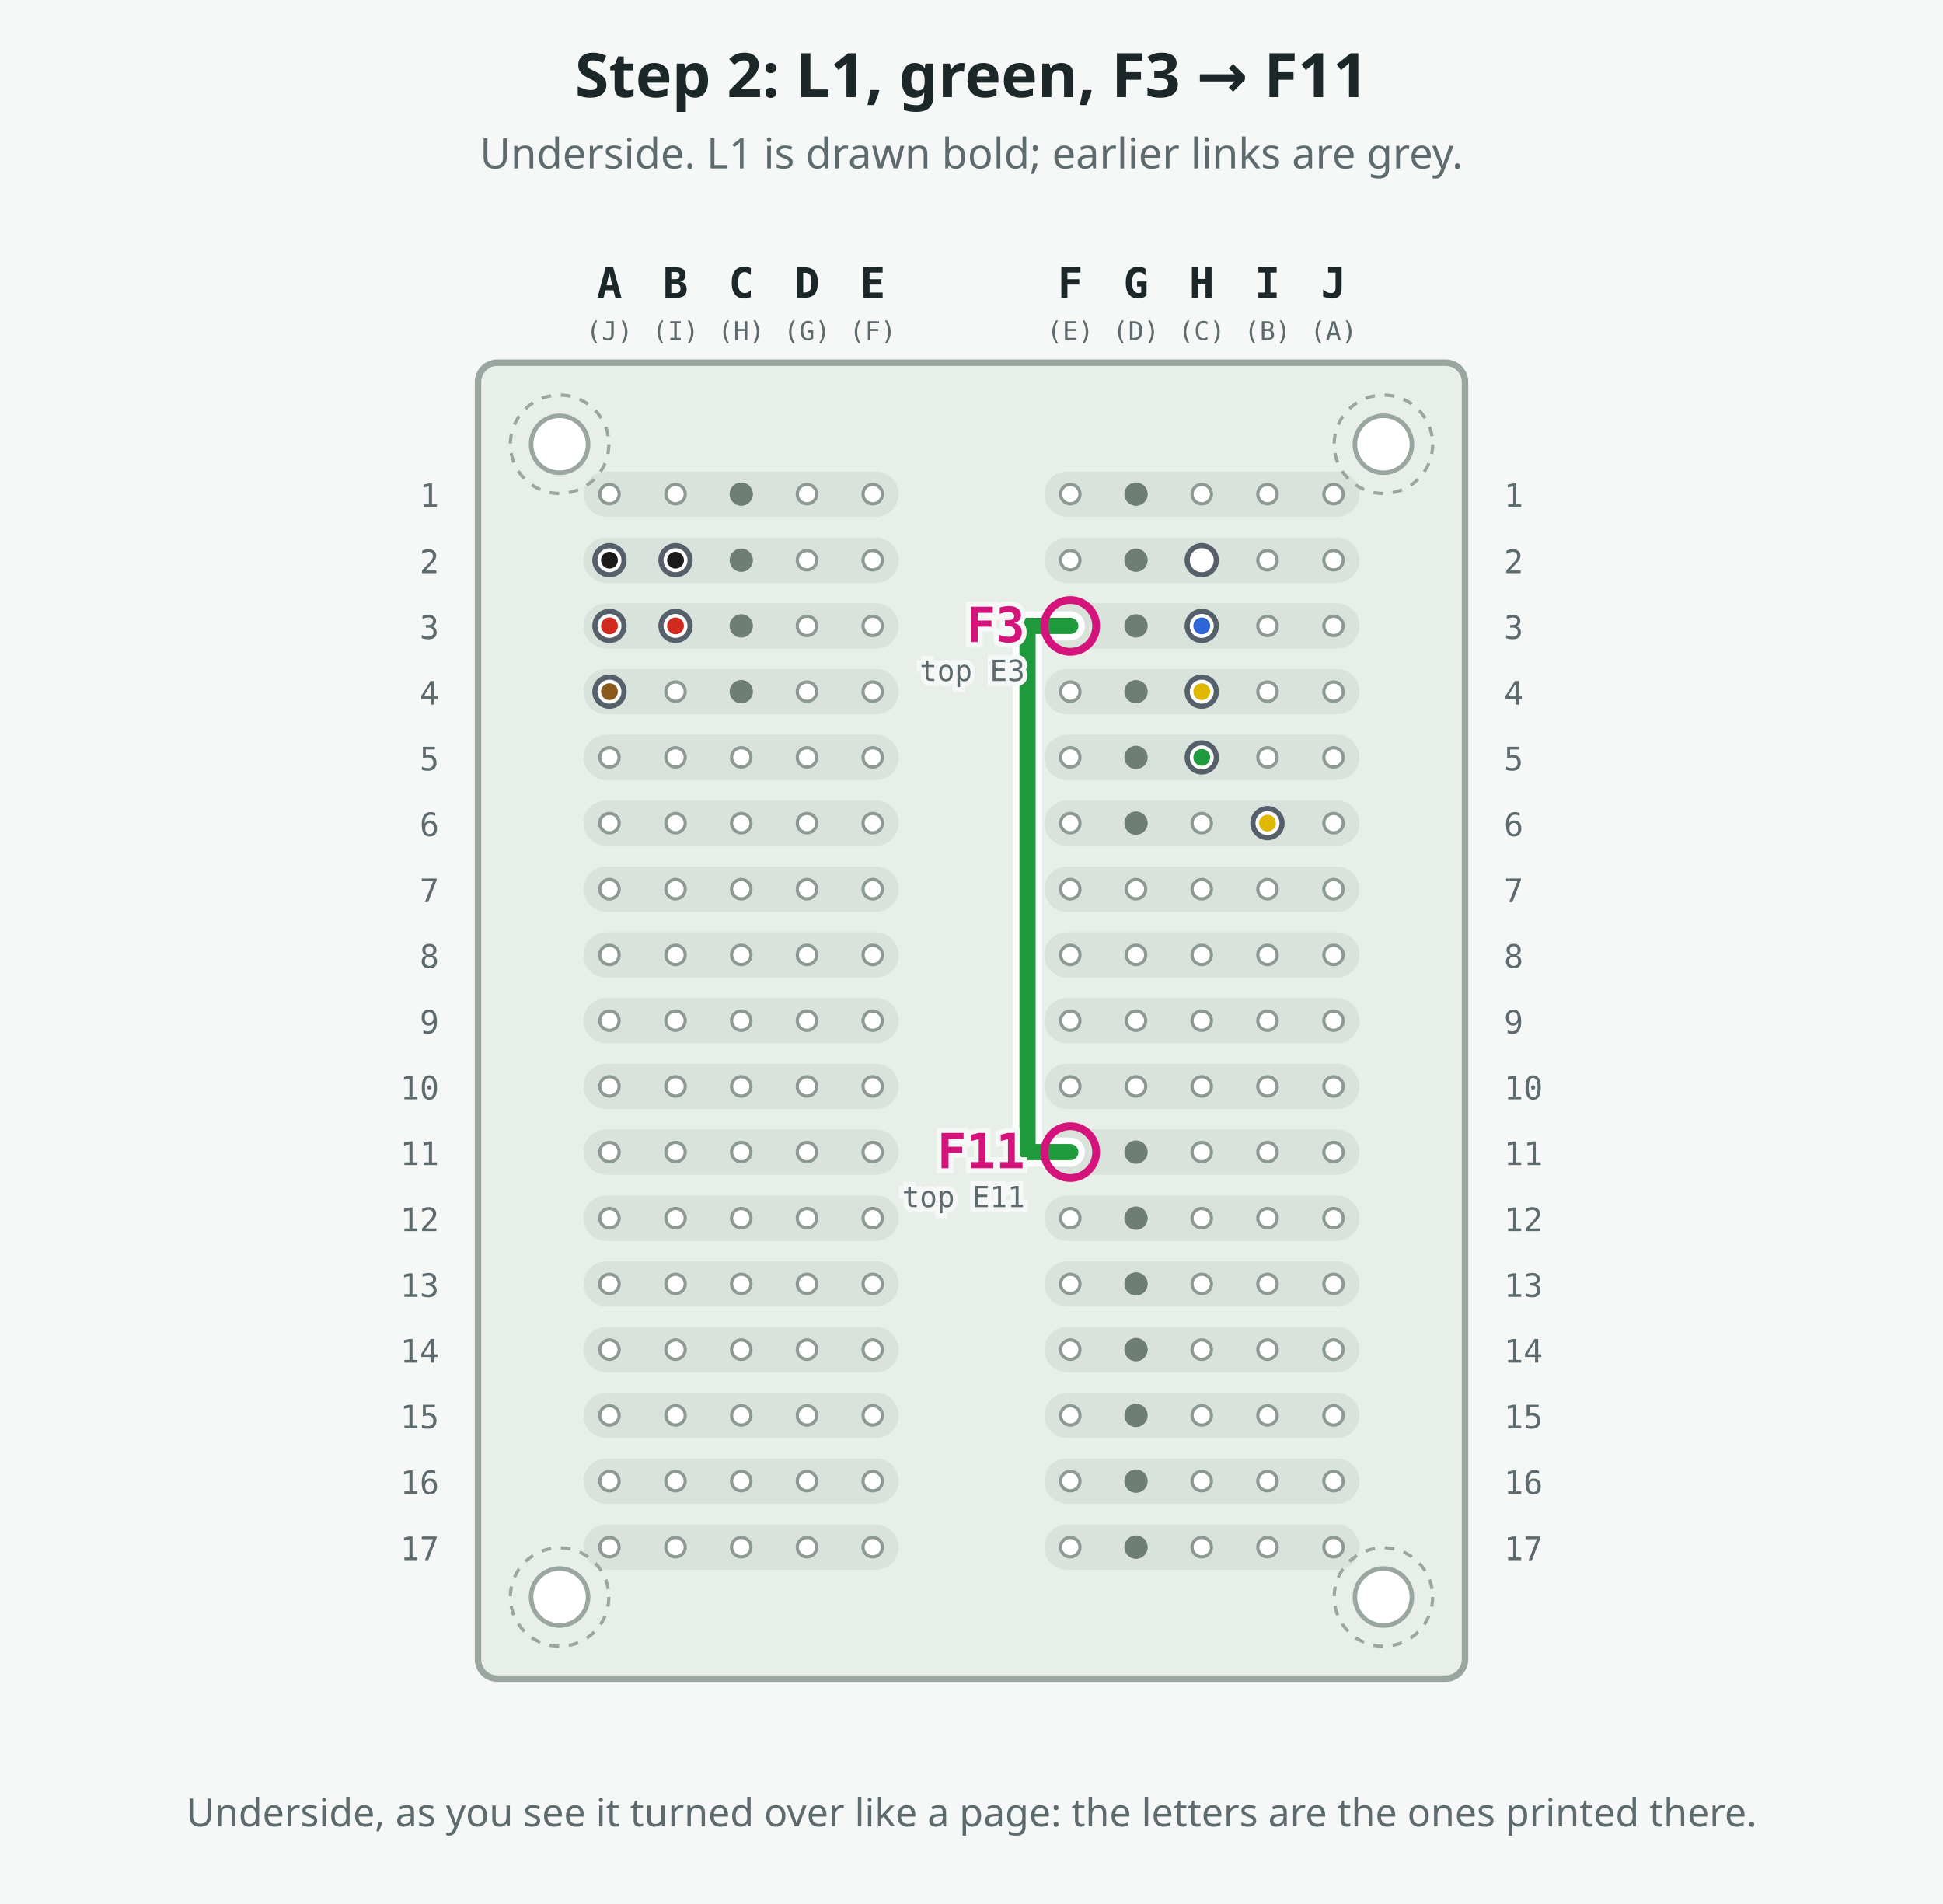
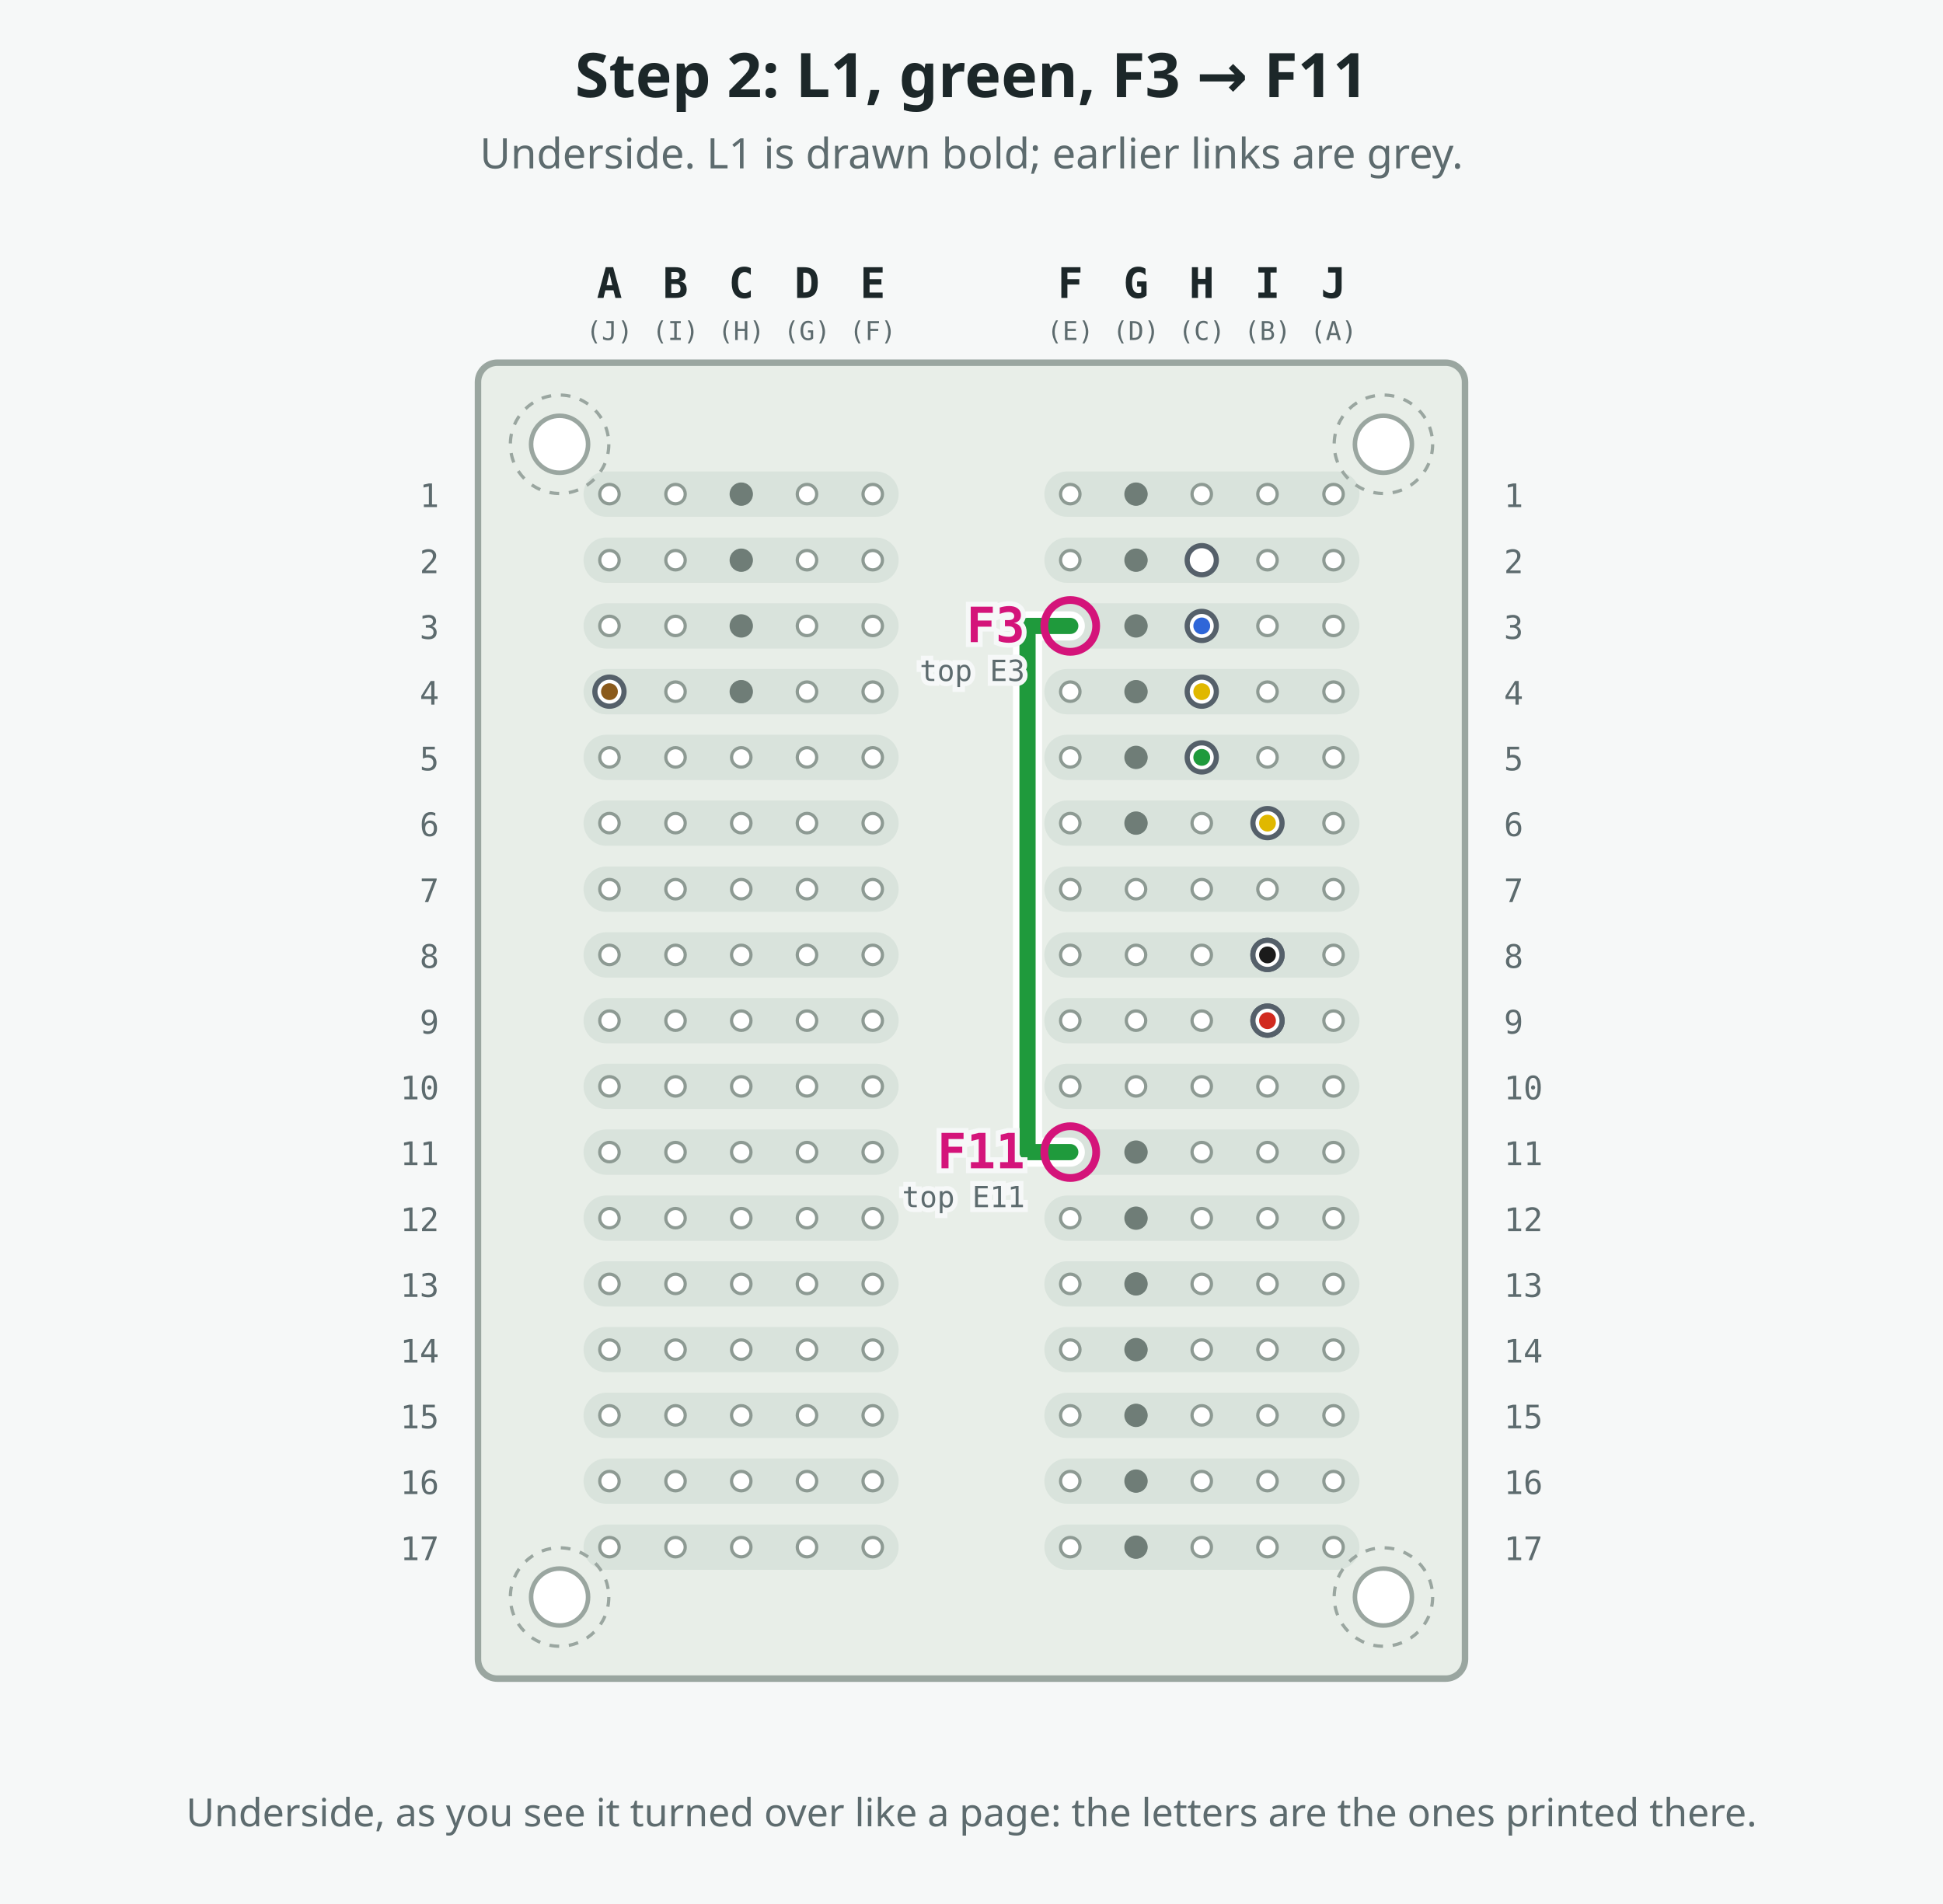
<svg xmlns="http://www.w3.org/2000/svg" viewBox="0 0 600 588" role="img" aria-label="Step 2: L1, green, F3 → F11. Underside. L1 is drawn bold; earlier links are grey.">
  <rect width="600" height="588" fill="#f6f8f8" />
  <text x="300.0" y="30" text-anchor="middle" font-size="19" font-weight="700" fill="#1c2729" font-family="IBM Plex Sans,ui-sans-serif,system-ui,sans-serif">Step 2: L1, green, F3 → F11</text>
  <text x="300.0" y="52" text-anchor="middle" font-size="13" fill="#5d6b6e" font-family="IBM Plex Sans,ui-sans-serif,system-ui,sans-serif">Underside. L1 is drawn bold; earlier links are grey.</text>
  <rect x="147.6" y="112.0" width="304.8" height="406.4" rx="6" fill="#e8eee8" stroke="#9aa6a0" stroke-width="2" />
  <rect x="322.5" y="145.6" width="97.3" height="14" rx="7" fill="#d9e3dc" />
  <rect x="180.2" y="145.6" width="97.3" height="14" rx="7" fill="#d9e3dc" />
  <rect x="322.5" y="166.0" width="97.3" height="14" rx="7" fill="#d9e3dc" />
  <rect x="180.2" y="166.0" width="97.3" height="14" rx="7" fill="#d9e3dc" />
  <rect x="322.5" y="186.3" width="97.3" height="14" rx="7" fill="#d9e3dc" />
  <rect x="180.2" y="186.3" width="97.3" height="14" rx="7" fill="#d9e3dc" />
  <rect x="322.5" y="206.6" width="97.3" height="14" rx="7" fill="#d9e3dc" />
  <rect x="180.2" y="206.6" width="97.3" height="14" rx="7" fill="#d9e3dc" />
  <rect x="322.5" y="226.9" width="97.3" height="14" rx="7" fill="#d9e3dc" />
  <rect x="180.2" y="226.9" width="97.3" height="14" rx="7" fill="#d9e3dc" />
  <rect x="322.5" y="247.2" width="97.3" height="14" rx="7" fill="#d9e3dc" />
  <rect x="180.2" y="247.2" width="97.3" height="14" rx="7" fill="#d9e3dc" />
  <rect x="322.5" y="267.6" width="97.3" height="14" rx="7" fill="#d9e3dc" />
  <rect x="180.2" y="267.6" width="97.3" height="14" rx="7" fill="#d9e3dc" />
  <rect x="322.5" y="287.9" width="97.3" height="14" rx="7" fill="#d9e3dc" />
  <rect x="180.2" y="287.9" width="97.3" height="14" rx="7" fill="#d9e3dc" />
  <rect x="322.5" y="308.2" width="97.3" height="14" rx="7" fill="#d9e3dc" />
  <rect x="180.2" y="308.2" width="97.3" height="14" rx="7" fill="#d9e3dc" />
  <rect x="322.5" y="328.5" width="97.3" height="14" rx="7" fill="#d9e3dc" />
  <rect x="180.2" y="328.5" width="97.3" height="14" rx="7" fill="#d9e3dc" />
  <rect x="322.5" y="348.8" width="97.3" height="14" rx="7" fill="#d9e3dc" />
  <rect x="180.2" y="348.8" width="97.3" height="14" rx="7" fill="#d9e3dc" />
  <rect x="322.5" y="369.2" width="97.3" height="14" rx="7" fill="#d9e3dc" />
  <rect x="180.2" y="369.2" width="97.3" height="14" rx="7" fill="#d9e3dc" />
  <rect x="322.5" y="389.5" width="97.3" height="14" rx="7" fill="#d9e3dc" />
  <rect x="180.2" y="389.5" width="97.3" height="14" rx="7" fill="#d9e3dc" />
  <rect x="322.5" y="409.8" width="97.3" height="14" rx="7" fill="#d9e3dc" />
  <rect x="180.2" y="409.8" width="97.3" height="14" rx="7" fill="#d9e3dc" />
  <rect x="322.5" y="430.1" width="97.3" height="14" rx="7" fill="#d9e3dc" />
  <rect x="180.2" y="430.1" width="97.3" height="14" rx="7" fill="#d9e3dc" />
  <rect x="322.5" y="450.4" width="97.3" height="14" rx="7" fill="#d9e3dc" />
  <rect x="180.2" y="450.4" width="97.3" height="14" rx="7" fill="#d9e3dc" />
  <rect x="322.5" y="470.8" width="97.3" height="14" rx="7" fill="#d9e3dc" />
  <rect x="180.2" y="470.8" width="97.3" height="14" rx="7" fill="#d9e3dc" />
  <circle cx="411.8" cy="152.6" r="3" fill="#ffffff" stroke="#8d9a93" stroke-width="1" />
  <circle cx="391.4" cy="152.6" r="3" fill="#ffffff" stroke="#8d9a93" stroke-width="1" />
  <circle cx="371.1" cy="152.6" r="3" fill="#ffffff" stroke="#8d9a93" stroke-width="1" />
  <circle cx="350.8" cy="152.6" r="3" fill="#ffffff" stroke="#8d9a93" stroke-width="1" />
  <circle cx="330.5" cy="152.6" r="3" fill="#ffffff" stroke="#8d9a93" stroke-width="1" />
  <circle cx="269.5" cy="152.6" r="3" fill="#ffffff" stroke="#8d9a93" stroke-width="1" />
  <circle cx="249.2" cy="152.6" r="3" fill="#ffffff" stroke="#8d9a93" stroke-width="1" />
  <circle cx="228.9" cy="152.6" r="3" fill="#ffffff" stroke="#8d9a93" stroke-width="1" />
  <circle cx="208.6" cy="152.6" r="3" fill="#ffffff" stroke="#8d9a93" stroke-width="1" />
  <circle cx="188.2" cy="152.6" r="3" fill="#ffffff" stroke="#8d9a93" stroke-width="1" />
  <circle cx="411.8" cy="173.0" r="3" fill="#ffffff" stroke="#8d9a93" stroke-width="1" />
  <circle cx="391.4" cy="173.0" r="3" fill="#ffffff" stroke="#8d9a93" stroke-width="1" />
  <circle cx="371.1" cy="173.0" r="3" fill="#ffffff" stroke="#8d9a93" stroke-width="1" />
  <circle cx="350.8" cy="173.0" r="3" fill="#ffffff" stroke="#8d9a93" stroke-width="1" />
  <circle cx="330.5" cy="173.0" r="3" fill="#ffffff" stroke="#8d9a93" stroke-width="1" />
  <circle cx="269.5" cy="173.0" r="3" fill="#ffffff" stroke="#8d9a93" stroke-width="1" />
  <circle cx="249.2" cy="173.0" r="3" fill="#ffffff" stroke="#8d9a93" stroke-width="1" />
  <circle cx="228.9" cy="173.0" r="3" fill="#ffffff" stroke="#8d9a93" stroke-width="1" />
  <circle cx="208.6" cy="173.0" r="3" fill="#ffffff" stroke="#8d9a93" stroke-width="1" />
  <circle cx="188.2" cy="173.0" r="3" fill="#ffffff" stroke="#8d9a93" stroke-width="1" />
  <circle cx="411.8" cy="193.3" r="3" fill="#ffffff" stroke="#8d9a93" stroke-width="1" />
  <circle cx="391.4" cy="193.3" r="3" fill="#ffffff" stroke="#8d9a93" stroke-width="1" />
  <circle cx="371.1" cy="193.3" r="3" fill="#ffffff" stroke="#8d9a93" stroke-width="1" />
  <circle cx="350.8" cy="193.3" r="3" fill="#ffffff" stroke="#8d9a93" stroke-width="1" />
  <circle cx="330.5" cy="193.3" r="3" fill="#ffffff" stroke="#8d9a93" stroke-width="1" />
  <circle cx="269.5" cy="193.3" r="3" fill="#ffffff" stroke="#8d9a93" stroke-width="1" />
  <circle cx="249.2" cy="193.3" r="3" fill="#ffffff" stroke="#8d9a93" stroke-width="1" />
  <circle cx="228.9" cy="193.3" r="3" fill="#ffffff" stroke="#8d9a93" stroke-width="1" />
  <circle cx="208.6" cy="193.3" r="3" fill="#ffffff" stroke="#8d9a93" stroke-width="1" />
  <circle cx="188.2" cy="193.3" r="3" fill="#ffffff" stroke="#8d9a93" stroke-width="1" />
  <circle cx="411.8" cy="213.6" r="3" fill="#ffffff" stroke="#8d9a93" stroke-width="1" />
  <circle cx="391.4" cy="213.6" r="3" fill="#ffffff" stroke="#8d9a93" stroke-width="1" />
  <circle cx="371.1" cy="213.6" r="3" fill="#ffffff" stroke="#8d9a93" stroke-width="1" />
  <circle cx="350.8" cy="213.6" r="3" fill="#ffffff" stroke="#8d9a93" stroke-width="1" />
  <circle cx="330.5" cy="213.6" r="3" fill="#ffffff" stroke="#8d9a93" stroke-width="1" />
  <circle cx="269.5" cy="213.6" r="3" fill="#ffffff" stroke="#8d9a93" stroke-width="1" />
  <circle cx="249.2" cy="213.6" r="3" fill="#ffffff" stroke="#8d9a93" stroke-width="1" />
  <circle cx="228.9" cy="213.6" r="3" fill="#ffffff" stroke="#8d9a93" stroke-width="1" />
  <circle cx="208.6" cy="213.6" r="3" fill="#ffffff" stroke="#8d9a93" stroke-width="1" />
  <circle cx="188.2" cy="213.6" r="3" fill="#ffffff" stroke="#8d9a93" stroke-width="1" />
  <circle cx="411.8" cy="233.9" r="3" fill="#ffffff" stroke="#8d9a93" stroke-width="1" />
  <circle cx="391.4" cy="233.9" r="3" fill="#ffffff" stroke="#8d9a93" stroke-width="1" />
  <circle cx="371.1" cy="233.9" r="3" fill="#ffffff" stroke="#8d9a93" stroke-width="1" />
  <circle cx="350.8" cy="233.9" r="3" fill="#ffffff" stroke="#8d9a93" stroke-width="1" />
  <circle cx="330.5" cy="233.9" r="3" fill="#ffffff" stroke="#8d9a93" stroke-width="1" />
  <circle cx="269.5" cy="233.9" r="3" fill="#ffffff" stroke="#8d9a93" stroke-width="1" />
  <circle cx="249.2" cy="233.9" r="3" fill="#ffffff" stroke="#8d9a93" stroke-width="1" />
  <circle cx="228.9" cy="233.9" r="3" fill="#ffffff" stroke="#8d9a93" stroke-width="1" />
  <circle cx="208.6" cy="233.9" r="3" fill="#ffffff" stroke="#8d9a93" stroke-width="1" />
  <circle cx="188.2" cy="233.9" r="3" fill="#ffffff" stroke="#8d9a93" stroke-width="1" />
  <circle cx="411.8" cy="254.2" r="3" fill="#ffffff" stroke="#8d9a93" stroke-width="1" />
  <circle cx="391.4" cy="254.2" r="3" fill="#ffffff" stroke="#8d9a93" stroke-width="1" />
  <circle cx="371.1" cy="254.2" r="3" fill="#ffffff" stroke="#8d9a93" stroke-width="1" />
  <circle cx="350.8" cy="254.2" r="3" fill="#ffffff" stroke="#8d9a93" stroke-width="1" />
  <circle cx="330.5" cy="254.2" r="3" fill="#ffffff" stroke="#8d9a93" stroke-width="1" />
  <circle cx="269.5" cy="254.2" r="3" fill="#ffffff" stroke="#8d9a93" stroke-width="1" />
  <circle cx="249.2" cy="254.2" r="3" fill="#ffffff" stroke="#8d9a93" stroke-width="1" />
  <circle cx="228.9" cy="254.2" r="3" fill="#ffffff" stroke="#8d9a93" stroke-width="1" />
  <circle cx="208.6" cy="254.2" r="3" fill="#ffffff" stroke="#8d9a93" stroke-width="1" />
  <circle cx="188.2" cy="254.2" r="3" fill="#ffffff" stroke="#8d9a93" stroke-width="1" />
  <circle cx="411.8" cy="274.6" r="3" fill="#ffffff" stroke="#8d9a93" stroke-width="1" />
  <circle cx="391.4" cy="274.6" r="3" fill="#ffffff" stroke="#8d9a93" stroke-width="1" />
  <circle cx="371.1" cy="274.6" r="3" fill="#ffffff" stroke="#8d9a93" stroke-width="1" />
  <circle cx="350.8" cy="274.6" r="3" fill="#ffffff" stroke="#8d9a93" stroke-width="1" />
  <circle cx="330.5" cy="274.6" r="3" fill="#ffffff" stroke="#8d9a93" stroke-width="1" />
  <circle cx="269.5" cy="274.6" r="3" fill="#ffffff" stroke="#8d9a93" stroke-width="1" />
  <circle cx="249.2" cy="274.6" r="3" fill="#ffffff" stroke="#8d9a93" stroke-width="1" />
  <circle cx="228.9" cy="274.6" r="3" fill="#ffffff" stroke="#8d9a93" stroke-width="1" />
  <circle cx="208.6" cy="274.6" r="3" fill="#ffffff" stroke="#8d9a93" stroke-width="1" />
  <circle cx="188.2" cy="274.6" r="3" fill="#ffffff" stroke="#8d9a93" stroke-width="1" />
  <circle cx="411.8" cy="294.9" r="3" fill="#ffffff" stroke="#8d9a93" stroke-width="1" />
  <circle cx="391.4" cy="294.9" r="3" fill="#ffffff" stroke="#8d9a93" stroke-width="1" />
  <circle cx="371.1" cy="294.9" r="3" fill="#ffffff" stroke="#8d9a93" stroke-width="1" />
  <circle cx="350.8" cy="294.9" r="3" fill="#ffffff" stroke="#8d9a93" stroke-width="1" />
  <circle cx="330.5" cy="294.9" r="3" fill="#ffffff" stroke="#8d9a93" stroke-width="1" />
  <circle cx="269.5" cy="294.9" r="3" fill="#ffffff" stroke="#8d9a93" stroke-width="1" />
  <circle cx="249.2" cy="294.9" r="3" fill="#ffffff" stroke="#8d9a93" stroke-width="1" />
  <circle cx="228.9" cy="294.9" r="3" fill="#ffffff" stroke="#8d9a93" stroke-width="1" />
  <circle cx="208.6" cy="294.9" r="3" fill="#ffffff" stroke="#8d9a93" stroke-width="1" />
  <circle cx="188.2" cy="294.9" r="3" fill="#ffffff" stroke="#8d9a93" stroke-width="1" />
  <circle cx="411.8" cy="315.2" r="3" fill="#ffffff" stroke="#8d9a93" stroke-width="1" />
  <circle cx="391.4" cy="315.2" r="3" fill="#ffffff" stroke="#8d9a93" stroke-width="1" />
  <circle cx="371.1" cy="315.2" r="3" fill="#ffffff" stroke="#8d9a93" stroke-width="1" />
  <circle cx="350.8" cy="315.2" r="3" fill="#ffffff" stroke="#8d9a93" stroke-width="1" />
  <circle cx="330.5" cy="315.2" r="3" fill="#ffffff" stroke="#8d9a93" stroke-width="1" />
  <circle cx="269.5" cy="315.2" r="3" fill="#ffffff" stroke="#8d9a93" stroke-width="1" />
  <circle cx="249.2" cy="315.2" r="3" fill="#ffffff" stroke="#8d9a93" stroke-width="1" />
  <circle cx="228.9" cy="315.2" r="3" fill="#ffffff" stroke="#8d9a93" stroke-width="1" />
  <circle cx="208.6" cy="315.2" r="3" fill="#ffffff" stroke="#8d9a93" stroke-width="1" />
  <circle cx="188.2" cy="315.2" r="3" fill="#ffffff" stroke="#8d9a93" stroke-width="1" />
  <circle cx="411.8" cy="335.5" r="3" fill="#ffffff" stroke="#8d9a93" stroke-width="1" />
  <circle cx="391.4" cy="335.5" r="3" fill="#ffffff" stroke="#8d9a93" stroke-width="1" />
  <circle cx="371.1" cy="335.5" r="3" fill="#ffffff" stroke="#8d9a93" stroke-width="1" />
  <circle cx="350.8" cy="335.5" r="3" fill="#ffffff" stroke="#8d9a93" stroke-width="1" />
  <circle cx="330.5" cy="335.5" r="3" fill="#ffffff" stroke="#8d9a93" stroke-width="1" />
  <circle cx="269.5" cy="335.5" r="3" fill="#ffffff" stroke="#8d9a93" stroke-width="1" />
  <circle cx="249.2" cy="335.5" r="3" fill="#ffffff" stroke="#8d9a93" stroke-width="1" />
  <circle cx="228.9" cy="335.5" r="3" fill="#ffffff" stroke="#8d9a93" stroke-width="1" />
  <circle cx="208.6" cy="335.5" r="3" fill="#ffffff" stroke="#8d9a93" stroke-width="1" />
  <circle cx="188.2" cy="335.5" r="3" fill="#ffffff" stroke="#8d9a93" stroke-width="1" />
  <circle cx="411.8" cy="355.8" r="3" fill="#ffffff" stroke="#8d9a93" stroke-width="1" />
  <circle cx="391.4" cy="355.8" r="3" fill="#ffffff" stroke="#8d9a93" stroke-width="1" />
  <circle cx="371.1" cy="355.8" r="3" fill="#ffffff" stroke="#8d9a93" stroke-width="1" />
  <circle cx="350.8" cy="355.8" r="3" fill="#ffffff" stroke="#8d9a93" stroke-width="1" />
  <circle cx="330.5" cy="355.8" r="3" fill="#ffffff" stroke="#8d9a93" stroke-width="1" />
  <circle cx="269.5" cy="355.8" r="3" fill="#ffffff" stroke="#8d9a93" stroke-width="1" />
  <circle cx="249.2" cy="355.8" r="3" fill="#ffffff" stroke="#8d9a93" stroke-width="1" />
  <circle cx="228.9" cy="355.8" r="3" fill="#ffffff" stroke="#8d9a93" stroke-width="1" />
  <circle cx="208.6" cy="355.8" r="3" fill="#ffffff" stroke="#8d9a93" stroke-width="1" />
  <circle cx="188.2" cy="355.8" r="3" fill="#ffffff" stroke="#8d9a93" stroke-width="1" />
  <circle cx="411.8" cy="376.2" r="3" fill="#ffffff" stroke="#8d9a93" stroke-width="1" />
  <circle cx="391.4" cy="376.2" r="3" fill="#ffffff" stroke="#8d9a93" stroke-width="1" />
  <circle cx="371.1" cy="376.2" r="3" fill="#ffffff" stroke="#8d9a93" stroke-width="1" />
  <circle cx="350.8" cy="376.2" r="3" fill="#ffffff" stroke="#8d9a93" stroke-width="1" />
  <circle cx="330.5" cy="376.2" r="3" fill="#ffffff" stroke="#8d9a93" stroke-width="1" />
  <circle cx="269.5" cy="376.2" r="3" fill="#ffffff" stroke="#8d9a93" stroke-width="1" />
  <circle cx="249.2" cy="376.2" r="3" fill="#ffffff" stroke="#8d9a93" stroke-width="1" />
  <circle cx="228.9" cy="376.2" r="3" fill="#ffffff" stroke="#8d9a93" stroke-width="1" />
  <circle cx="208.6" cy="376.2" r="3" fill="#ffffff" stroke="#8d9a93" stroke-width="1" />
  <circle cx="188.2" cy="376.2" r="3" fill="#ffffff" stroke="#8d9a93" stroke-width="1" />
  <circle cx="411.8" cy="396.5" r="3" fill="#ffffff" stroke="#8d9a93" stroke-width="1" />
  <circle cx="391.4" cy="396.5" r="3" fill="#ffffff" stroke="#8d9a93" stroke-width="1" />
  <circle cx="371.1" cy="396.5" r="3" fill="#ffffff" stroke="#8d9a93" stroke-width="1" />
  <circle cx="350.8" cy="396.5" r="3" fill="#ffffff" stroke="#8d9a93" stroke-width="1" />
  <circle cx="330.5" cy="396.5" r="3" fill="#ffffff" stroke="#8d9a93" stroke-width="1" />
  <circle cx="269.5" cy="396.5" r="3" fill="#ffffff" stroke="#8d9a93" stroke-width="1" />
  <circle cx="249.2" cy="396.5" r="3" fill="#ffffff" stroke="#8d9a93" stroke-width="1" />
  <circle cx="228.9" cy="396.5" r="3" fill="#ffffff" stroke="#8d9a93" stroke-width="1" />
  <circle cx="208.6" cy="396.5" r="3" fill="#ffffff" stroke="#8d9a93" stroke-width="1" />
  <circle cx="188.2" cy="396.5" r="3" fill="#ffffff" stroke="#8d9a93" stroke-width="1" />
  <circle cx="411.8" cy="416.8" r="3" fill="#ffffff" stroke="#8d9a93" stroke-width="1" />
  <circle cx="391.4" cy="416.8" r="3" fill="#ffffff" stroke="#8d9a93" stroke-width="1" />
  <circle cx="371.1" cy="416.8" r="3" fill="#ffffff" stroke="#8d9a93" stroke-width="1" />
  <circle cx="350.8" cy="416.8" r="3" fill="#ffffff" stroke="#8d9a93" stroke-width="1" />
  <circle cx="330.5" cy="416.8" r="3" fill="#ffffff" stroke="#8d9a93" stroke-width="1" />
  <circle cx="269.5" cy="416.8" r="3" fill="#ffffff" stroke="#8d9a93" stroke-width="1" />
  <circle cx="249.2" cy="416.8" r="3" fill="#ffffff" stroke="#8d9a93" stroke-width="1" />
  <circle cx="228.9" cy="416.8" r="3" fill="#ffffff" stroke="#8d9a93" stroke-width="1" />
  <circle cx="208.6" cy="416.8" r="3" fill="#ffffff" stroke="#8d9a93" stroke-width="1" />
  <circle cx="188.2" cy="416.8" r="3" fill="#ffffff" stroke="#8d9a93" stroke-width="1" />
  <circle cx="411.8" cy="437.1" r="3" fill="#ffffff" stroke="#8d9a93" stroke-width="1" />
  <circle cx="391.4" cy="437.1" r="3" fill="#ffffff" stroke="#8d9a93" stroke-width="1" />
  <circle cx="371.1" cy="437.1" r="3" fill="#ffffff" stroke="#8d9a93" stroke-width="1" />
  <circle cx="350.8" cy="437.1" r="3" fill="#ffffff" stroke="#8d9a93" stroke-width="1" />
  <circle cx="330.5" cy="437.1" r="3" fill="#ffffff" stroke="#8d9a93" stroke-width="1" />
  <circle cx="269.5" cy="437.1" r="3" fill="#ffffff" stroke="#8d9a93" stroke-width="1" />
  <circle cx="249.2" cy="437.1" r="3" fill="#ffffff" stroke="#8d9a93" stroke-width="1" />
  <circle cx="228.9" cy="437.1" r="3" fill="#ffffff" stroke="#8d9a93" stroke-width="1" />
  <circle cx="208.6" cy="437.1" r="3" fill="#ffffff" stroke="#8d9a93" stroke-width="1" />
  <circle cx="188.2" cy="437.1" r="3" fill="#ffffff" stroke="#8d9a93" stroke-width="1" />
  <circle cx="411.8" cy="457.4" r="3" fill="#ffffff" stroke="#8d9a93" stroke-width="1" />
  <circle cx="391.4" cy="457.4" r="3" fill="#ffffff" stroke="#8d9a93" stroke-width="1" />
  <circle cx="371.1" cy="457.4" r="3" fill="#ffffff" stroke="#8d9a93" stroke-width="1" />
  <circle cx="350.8" cy="457.4" r="3" fill="#ffffff" stroke="#8d9a93" stroke-width="1" />
  <circle cx="330.5" cy="457.4" r="3" fill="#ffffff" stroke="#8d9a93" stroke-width="1" />
  <circle cx="269.5" cy="457.4" r="3" fill="#ffffff" stroke="#8d9a93" stroke-width="1" />
  <circle cx="249.2" cy="457.4" r="3" fill="#ffffff" stroke="#8d9a93" stroke-width="1" />
  <circle cx="228.9" cy="457.4" r="3" fill="#ffffff" stroke="#8d9a93" stroke-width="1" />
  <circle cx="208.6" cy="457.4" r="3" fill="#ffffff" stroke="#8d9a93" stroke-width="1" />
  <circle cx="188.2" cy="457.4" r="3" fill="#ffffff" stroke="#8d9a93" stroke-width="1" />
  <circle cx="411.8" cy="477.8" r="3" fill="#ffffff" stroke="#8d9a93" stroke-width="1" />
  <circle cx="391.4" cy="477.8" r="3" fill="#ffffff" stroke="#8d9a93" stroke-width="1" />
  <circle cx="371.1" cy="477.8" r="3" fill="#ffffff" stroke="#8d9a93" stroke-width="1" />
  <circle cx="350.8" cy="477.8" r="3" fill="#ffffff" stroke="#8d9a93" stroke-width="1" />
  <circle cx="330.5" cy="477.8" r="3" fill="#ffffff" stroke="#8d9a93" stroke-width="1" />
  <circle cx="269.5" cy="477.8" r="3" fill="#ffffff" stroke="#8d9a93" stroke-width="1" />
  <circle cx="249.2" cy="477.8" r="3" fill="#ffffff" stroke="#8d9a93" stroke-width="1" />
  <circle cx="228.9" cy="477.8" r="3" fill="#ffffff" stroke="#8d9a93" stroke-width="1" />
  <circle cx="208.6" cy="477.8" r="3" fill="#ffffff" stroke="#8d9a93" stroke-width="1" />
  <circle cx="188.2" cy="477.8" r="3" fill="#ffffff" stroke="#8d9a93" stroke-width="1" />
  <circle cx="427.2" cy="137.2" r="15.2" fill="none" stroke="#9aa6a0" stroke-width="1" stroke-dasharray="3 3" />
  <circle cx="427.2" cy="137.2" r="8.8" fill="#ffffff" stroke="#9aa6a0" stroke-width="1.4" />
  <circle cx="427.2" cy="493.2" r="15.2" fill="none" stroke="#9aa6a0" stroke-width="1" stroke-dasharray="3 3" />
  <circle cx="427.2" cy="493.2" r="8.8" fill="#ffffff" stroke="#9aa6a0" stroke-width="1.4" />
  <circle cx="172.8" cy="137.2" r="15.2" fill="none" stroke="#9aa6a0" stroke-width="1" stroke-dasharray="3 3" />
  <circle cx="172.8" cy="137.2" r="8.8" fill="#ffffff" stroke="#9aa6a0" stroke-width="1.4" />
  <circle cx="172.8" cy="493.2" r="15.2" fill="none" stroke="#9aa6a0" stroke-width="1" stroke-dasharray="3 3" />
  <circle cx="172.8" cy="493.2" r="8.8" fill="#ffffff" stroke="#9aa6a0" stroke-width="1.4" />
  <text x="411.8" y="92" text-anchor="middle" font-size="13" font-weight="700" fill="#1c2729" font-family="IBM Plex Mono,ui-monospace,SFMono-Regular,Menlo,monospace">J</text>
  <text x="411.8" y="105" text-anchor="middle" font-size="8" fill="#5d6b6e" font-family="IBM Plex Mono,ui-monospace,SFMono-Regular,Menlo,monospace">(A)</text>
  <text x="391.4" y="92" text-anchor="middle" font-size="13" font-weight="700" fill="#1c2729" font-family="IBM Plex Mono,ui-monospace,SFMono-Regular,Menlo,monospace">I</text>
  <text x="391.4" y="105" text-anchor="middle" font-size="8" fill="#5d6b6e" font-family="IBM Plex Mono,ui-monospace,SFMono-Regular,Menlo,monospace">(B)</text>
  <text x="371.1" y="92" text-anchor="middle" font-size="13" font-weight="700" fill="#1c2729" font-family="IBM Plex Mono,ui-monospace,SFMono-Regular,Menlo,monospace">H</text>
  <text x="371.1" y="105" text-anchor="middle" font-size="8" fill="#5d6b6e" font-family="IBM Plex Mono,ui-monospace,SFMono-Regular,Menlo,monospace">(C)</text>
  <text x="350.8" y="92" text-anchor="middle" font-size="13" font-weight="700" fill="#1c2729" font-family="IBM Plex Mono,ui-monospace,SFMono-Regular,Menlo,monospace">G</text>
  <text x="350.8" y="105" text-anchor="middle" font-size="8" fill="#5d6b6e" font-family="IBM Plex Mono,ui-monospace,SFMono-Regular,Menlo,monospace">(D)</text>
  <text x="330.5" y="92" text-anchor="middle" font-size="13" font-weight="700" fill="#1c2729" font-family="IBM Plex Mono,ui-monospace,SFMono-Regular,Menlo,monospace">F</text>
  <text x="330.5" y="105" text-anchor="middle" font-size="8" fill="#5d6b6e" font-family="IBM Plex Mono,ui-monospace,SFMono-Regular,Menlo,monospace">(E)</text>
  <text x="269.5" y="92" text-anchor="middle" font-size="13" font-weight="700" fill="#1c2729" font-family="IBM Plex Mono,ui-monospace,SFMono-Regular,Menlo,monospace">E</text>
  <text x="269.5" y="105" text-anchor="middle" font-size="8" fill="#5d6b6e" font-family="IBM Plex Mono,ui-monospace,SFMono-Regular,Menlo,monospace">(F)</text>
  <text x="249.2" y="92" text-anchor="middle" font-size="13" font-weight="700" fill="#1c2729" font-family="IBM Plex Mono,ui-monospace,SFMono-Regular,Menlo,monospace">D</text>
  <text x="249.2" y="105" text-anchor="middle" font-size="8" fill="#5d6b6e" font-family="IBM Plex Mono,ui-monospace,SFMono-Regular,Menlo,monospace">(G)</text>
  <text x="228.9" y="92" text-anchor="middle" font-size="13" font-weight="700" fill="#1c2729" font-family="IBM Plex Mono,ui-monospace,SFMono-Regular,Menlo,monospace">C</text>
  <text x="228.9" y="105" text-anchor="middle" font-size="8" fill="#5d6b6e" font-family="IBM Plex Mono,ui-monospace,SFMono-Regular,Menlo,monospace">(H)</text>
  <text x="208.6" y="92" text-anchor="middle" font-size="13" font-weight="700" fill="#1c2729" font-family="IBM Plex Mono,ui-monospace,SFMono-Regular,Menlo,monospace">B</text>
  <text x="208.6" y="105" text-anchor="middle" font-size="8" fill="#5d6b6e" font-family="IBM Plex Mono,ui-monospace,SFMono-Regular,Menlo,monospace">(I)</text>
  <text x="188.2" y="92" text-anchor="middle" font-size="13" font-weight="700" fill="#1c2729" font-family="IBM Plex Mono,ui-monospace,SFMono-Regular,Menlo,monospace">A</text>
  <text x="188.2" y="105" text-anchor="middle" font-size="8" fill="#5d6b6e" font-family="IBM Plex Mono,ui-monospace,SFMono-Regular,Menlo,monospace">(J)</text>
  <text x="135.6" y="156.6" text-anchor="end" font-size="10" fill="#5d6b6e" font-family="IBM Plex Mono,ui-monospace,SFMono-Regular,Menlo,monospace">1</text>
  <text x="464.4" y="156.6" font-size="10" fill="#5d6b6e" font-family="IBM Plex Mono,ui-monospace,SFMono-Regular,Menlo,monospace">1</text>
  <text x="135.6" y="177.0" text-anchor="end" font-size="10" fill="#5d6b6e" font-family="IBM Plex Mono,ui-monospace,SFMono-Regular,Menlo,monospace">2</text>
  <text x="464.4" y="177.0" font-size="10" fill="#5d6b6e" font-family="IBM Plex Mono,ui-monospace,SFMono-Regular,Menlo,monospace">2</text>
  <text x="135.6" y="197.3" text-anchor="end" font-size="10" fill="#5d6b6e" font-family="IBM Plex Mono,ui-monospace,SFMono-Regular,Menlo,monospace">3</text>
  <text x="464.4" y="197.3" font-size="10" fill="#5d6b6e" font-family="IBM Plex Mono,ui-monospace,SFMono-Regular,Menlo,monospace">3</text>
  <text x="135.6" y="217.6" text-anchor="end" font-size="10" fill="#5d6b6e" font-family="IBM Plex Mono,ui-monospace,SFMono-Regular,Menlo,monospace">4</text>
  <text x="464.4" y="217.6" font-size="10" fill="#5d6b6e" font-family="IBM Plex Mono,ui-monospace,SFMono-Regular,Menlo,monospace">4</text>
  <text x="135.6" y="237.9" text-anchor="end" font-size="10" fill="#5d6b6e" font-family="IBM Plex Mono,ui-monospace,SFMono-Regular,Menlo,monospace">5</text>
  <text x="464.4" y="237.9" font-size="10" fill="#5d6b6e" font-family="IBM Plex Mono,ui-monospace,SFMono-Regular,Menlo,monospace">5</text>
  <text x="135.6" y="258.2" text-anchor="end" font-size="10" fill="#5d6b6e" font-family="IBM Plex Mono,ui-monospace,SFMono-Regular,Menlo,monospace">6</text>
  <text x="464.4" y="258.2" font-size="10" fill="#5d6b6e" font-family="IBM Plex Mono,ui-monospace,SFMono-Regular,Menlo,monospace">6</text>
  <text x="135.6" y="278.6" text-anchor="end" font-size="10" fill="#5d6b6e" font-family="IBM Plex Mono,ui-monospace,SFMono-Regular,Menlo,monospace">7</text>
  <text x="464.4" y="278.6" font-size="10" fill="#5d6b6e" font-family="IBM Plex Mono,ui-monospace,SFMono-Regular,Menlo,monospace">7</text>
  <text x="135.6" y="298.9" text-anchor="end" font-size="10" fill="#5d6b6e" font-family="IBM Plex Mono,ui-monospace,SFMono-Regular,Menlo,monospace">8</text>
  <text x="464.4" y="298.9" font-size="10" fill="#5d6b6e" font-family="IBM Plex Mono,ui-monospace,SFMono-Regular,Menlo,monospace">8</text>
  <text x="135.6" y="319.2" text-anchor="end" font-size="10" fill="#5d6b6e" font-family="IBM Plex Mono,ui-monospace,SFMono-Regular,Menlo,monospace">9</text>
  <text x="464.4" y="319.2" font-size="10" fill="#5d6b6e" font-family="IBM Plex Mono,ui-monospace,SFMono-Regular,Menlo,monospace">9</text>
  <text x="135.6" y="339.5" text-anchor="end" font-size="10" fill="#5d6b6e" font-family="IBM Plex Mono,ui-monospace,SFMono-Regular,Menlo,monospace">10</text>
  <text x="464.4" y="339.5" font-size="10" fill="#5d6b6e" font-family="IBM Plex Mono,ui-monospace,SFMono-Regular,Menlo,monospace">10</text>
  <text x="135.6" y="359.8" text-anchor="end" font-size="10" fill="#5d6b6e" font-family="IBM Plex Mono,ui-monospace,SFMono-Regular,Menlo,monospace">11</text>
  <text x="464.4" y="359.8" font-size="10" fill="#5d6b6e" font-family="IBM Plex Mono,ui-monospace,SFMono-Regular,Menlo,monospace">11</text>
  <text x="135.6" y="380.2" text-anchor="end" font-size="10" fill="#5d6b6e" font-family="IBM Plex Mono,ui-monospace,SFMono-Regular,Menlo,monospace">12</text>
  <text x="464.4" y="380.2" font-size="10" fill="#5d6b6e" font-family="IBM Plex Mono,ui-monospace,SFMono-Regular,Menlo,monospace">12</text>
  <text x="135.6" y="400.5" text-anchor="end" font-size="10" fill="#5d6b6e" font-family="IBM Plex Mono,ui-monospace,SFMono-Regular,Menlo,monospace">13</text>
  <text x="464.4" y="400.5" font-size="10" fill="#5d6b6e" font-family="IBM Plex Mono,ui-monospace,SFMono-Regular,Menlo,monospace">13</text>
  <text x="135.6" y="420.8" text-anchor="end" font-size="10" fill="#5d6b6e" font-family="IBM Plex Mono,ui-monospace,SFMono-Regular,Menlo,monospace">14</text>
  <text x="464.4" y="420.8" font-size="10" fill="#5d6b6e" font-family="IBM Plex Mono,ui-monospace,SFMono-Regular,Menlo,monospace">14</text>
  <text x="135.6" y="441.1" text-anchor="end" font-size="10" fill="#5d6b6e" font-family="IBM Plex Mono,ui-monospace,SFMono-Regular,Menlo,monospace">15</text>
  <text x="464.4" y="441.1" font-size="10" fill="#5d6b6e" font-family="IBM Plex Mono,ui-monospace,SFMono-Regular,Menlo,monospace">15</text>
  <text x="135.6" y="461.4" text-anchor="end" font-size="10" fill="#5d6b6e" font-family="IBM Plex Mono,ui-monospace,SFMono-Regular,Menlo,monospace">16</text>
  <text x="464.4" y="461.4" font-size="10" fill="#5d6b6e" font-family="IBM Plex Mono,ui-monospace,SFMono-Regular,Menlo,monospace">16</text>
  <text x="135.6" y="481.8" text-anchor="end" font-size="10" fill="#5d6b6e" font-family="IBM Plex Mono,ui-monospace,SFMono-Regular,Menlo,monospace">17</text>
  <text x="464.4" y="481.8" font-size="10" fill="#5d6b6e" font-family="IBM Plex Mono,ui-monospace,SFMono-Regular,Menlo,monospace">17</text>
  <circle cx="371.1" cy="173.0" r="4.5" fill="#ffffff" stroke="#55606a" stroke-width="1.6" />
  <circle cx="371.1" cy="173.0" r="2.6" fill="#ffffff" />
  <circle cx="371.1" cy="193.3" r="4.5" fill="#ffffff" stroke="#55606a" stroke-width="1.6" />
  <circle cx="371.1" cy="193.3" r="2.6" fill="#2f66d8" />
  <circle cx="371.1" cy="213.6" r="4.5" fill="#ffffff" stroke="#55606a" stroke-width="1.6" />
  <circle cx="371.1" cy="213.6" r="2.6" fill="#e0b800" />
-   <circle cx="208.6" cy="173.0" r="4.5" fill="#ffffff" stroke="#55606a" stroke-width="1.6" />
-   <circle cx="208.6" cy="173.0" r="2.6" fill="#1b1b1b" />
-   <circle cx="208.6" cy="193.3" r="4.5" fill="#ffffff" stroke="#55606a" stroke-width="1.6" />
-   <circle cx="208.6" cy="193.3" r="2.6" fill="#d12a1f" />
+   <circle cx="391.4" cy="294.9" r="4.5" fill="#ffffff" stroke="#55606a" stroke-width="1.6" />
+   <circle cx="391.4" cy="294.9" r="2.6" fill="#1b1b1b" />
+   <circle cx="391.4" cy="315.2" r="4.5" fill="#ffffff" stroke="#55606a" stroke-width="1.6" />
+   <circle cx="391.4" cy="315.2" r="2.6" fill="#d12a1f" />
  <circle cx="371.1" cy="233.9" r="4.5" fill="#ffffff" stroke="#55606a" stroke-width="1.6" />
  <circle cx="371.1" cy="233.9" r="2.6" fill="#1f9a3c" />
  <circle cx="391.4" cy="254.2" r="4.5" fill="#ffffff" stroke="#55606a" stroke-width="1.6" />
  <circle cx="391.4" cy="254.2" r="2.6" fill="#e0b800" />
-   <circle cx="188.2" cy="173.0" r="4.5" fill="#ffffff" stroke="#55606a" stroke-width="1.6" />
-   <circle cx="188.2" cy="173.0" r="2.6" fill="#1b1b1b" />
-   <circle cx="188.2" cy="193.3" r="4.5" fill="#ffffff" stroke="#55606a" stroke-width="1.6" />
-   <circle cx="188.2" cy="193.3" r="2.6" fill="#d12a1f" />
+   <circle cx="391.4" cy="294.9" r="4.5" fill="#ffffff" stroke="#55606a" stroke-width="1.6" />
+   <circle cx="391.4" cy="294.9" r="2.6" fill="#1b1b1b" />
+   <circle cx="391.4" cy="315.2" r="4.5" fill="#ffffff" stroke="#55606a" stroke-width="1.6" />
+   <circle cx="391.4" cy="315.2" r="2.6" fill="#d12a1f" />
  <circle cx="188.2" cy="213.6" r="4.5" fill="#ffffff" stroke="#55606a" stroke-width="1.6" />
  <circle cx="188.2" cy="213.6" r="2.6" fill="#8a5a1c" />
  <circle cx="350.8" cy="152.6" r="3.6" fill="#6f7d77" />
  <circle cx="350.8" cy="173.0" r="3.6" fill="#6f7d77" />
  <circle cx="350.8" cy="193.3" r="3.6" fill="#6f7d77" />
  <circle cx="350.8" cy="213.6" r="3.6" fill="#6f7d77" />
  <circle cx="350.8" cy="233.9" r="3.6" fill="#6f7d77" />
  <circle cx="350.8" cy="254.2" r="3.6" fill="#6f7d77" />
  <circle cx="228.9" cy="152.6" r="3.6" fill="#6f7d77" />
  <circle cx="228.9" cy="173.0" r="3.6" fill="#6f7d77" />
  <circle cx="228.9" cy="193.3" r="3.6" fill="#6f7d77" />
  <circle cx="228.9" cy="213.6" r="3.6" fill="#6f7d77" />
  <circle cx="350.8" cy="477.8" r="3.6" fill="#6f7d77" />
  <circle cx="350.8" cy="457.4" r="3.6" fill="#6f7d77" />
  <circle cx="350.8" cy="437.1" r="3.6" fill="#6f7d77" />
  <circle cx="350.8" cy="416.8" r="3.6" fill="#6f7d77" />
  <circle cx="350.8" cy="396.5" r="3.6" fill="#6f7d77" />
  <circle cx="350.8" cy="376.2" r="3.6" fill="#6f7d77" />
  <circle cx="350.8" cy="355.8" r="3.6" fill="#6f7d77" />
  <polyline points="330.5,193.3 317.3,193.3 317.3,355.8 330.5,355.8" fill="none" stroke="#ffffff" stroke-width="9" stroke-linecap="round" stroke-linejoin="round" />
  <polyline points="330.5,193.3 317.3,193.3 317.3,355.8 330.5,355.8" fill="none" stroke="#1f9a3c" stroke-width="5" stroke-linecap="round" stroke-linejoin="round" opacity="1.0" />
  <circle cx="330.5" cy="193.3" r="8" fill="none" stroke="#d4147a" stroke-width="2.4" />
  <text x="316.5" y="198.3" text-anchor="end" font-size="15" font-weight="700" fill="#d4147a" stroke="#f6f8f8" stroke-width="3" paint-order="stroke" font-family="IBM Plex Mono,ui-monospace,SFMono-Regular,Menlo,monospace">F3</text>
  <text x="316.5" y="210.3" text-anchor="end" font-size="9" fill="#5d6b6e" stroke="#f6f8f8" stroke-width="3" paint-order="stroke" font-family="IBM Plex Mono,ui-monospace,SFMono-Regular,Menlo,monospace">top E3</text>
  <circle cx="330.5" cy="355.8" r="8" fill="none" stroke="#d4147a" stroke-width="2.4" />
  <text x="316.5" y="360.8" text-anchor="end" font-size="15" font-weight="700" fill="#d4147a" stroke="#f6f8f8" stroke-width="3" paint-order="stroke" font-family="IBM Plex Mono,ui-monospace,SFMono-Regular,Menlo,monospace">F11</text>
  <text x="316.5" y="372.8" text-anchor="end" font-size="9" fill="#5d6b6e" stroke="#f6f8f8" stroke-width="3" paint-order="stroke" font-family="IBM Plex Mono,ui-monospace,SFMono-Regular,Menlo,monospace">top E11</text>
  <text x="300.0" y="564" text-anchor="middle" font-size="12" fill="#5d6b6e" font-family="IBM Plex Sans,ui-sans-serif,system-ui,sans-serif">Underside, as you see it turned over like a page: the letters are the ones printed there.</text>
</svg>
